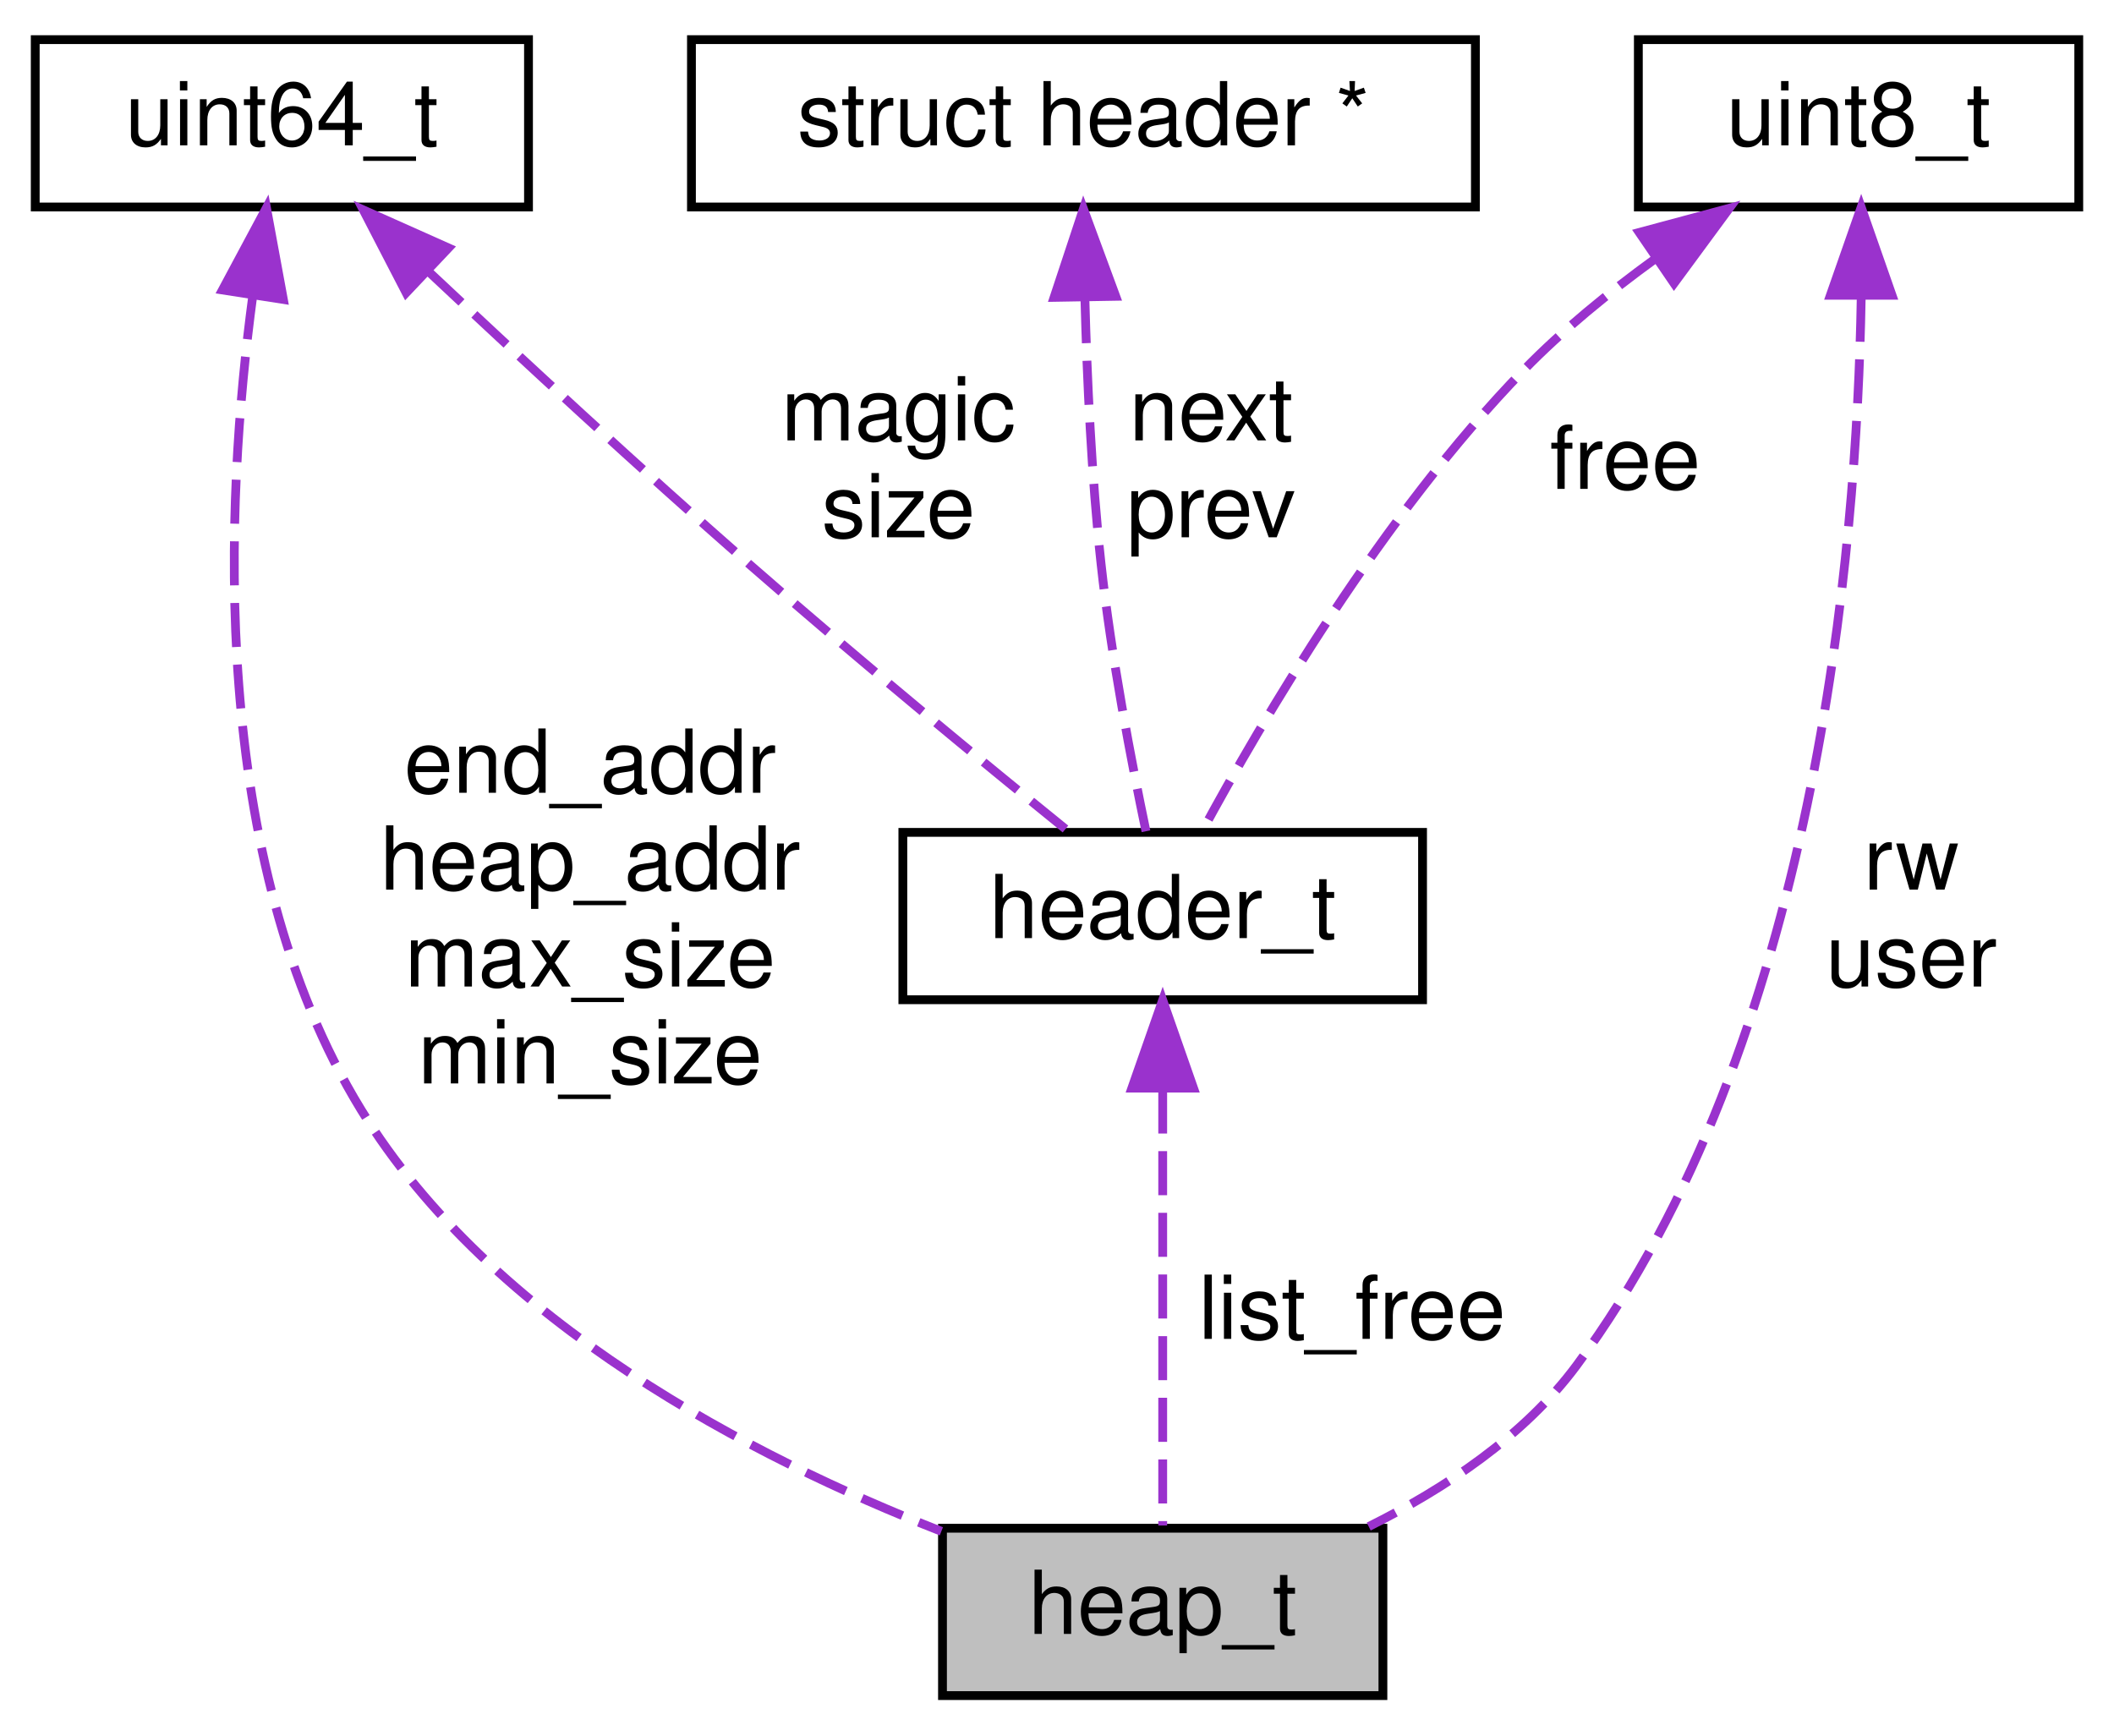
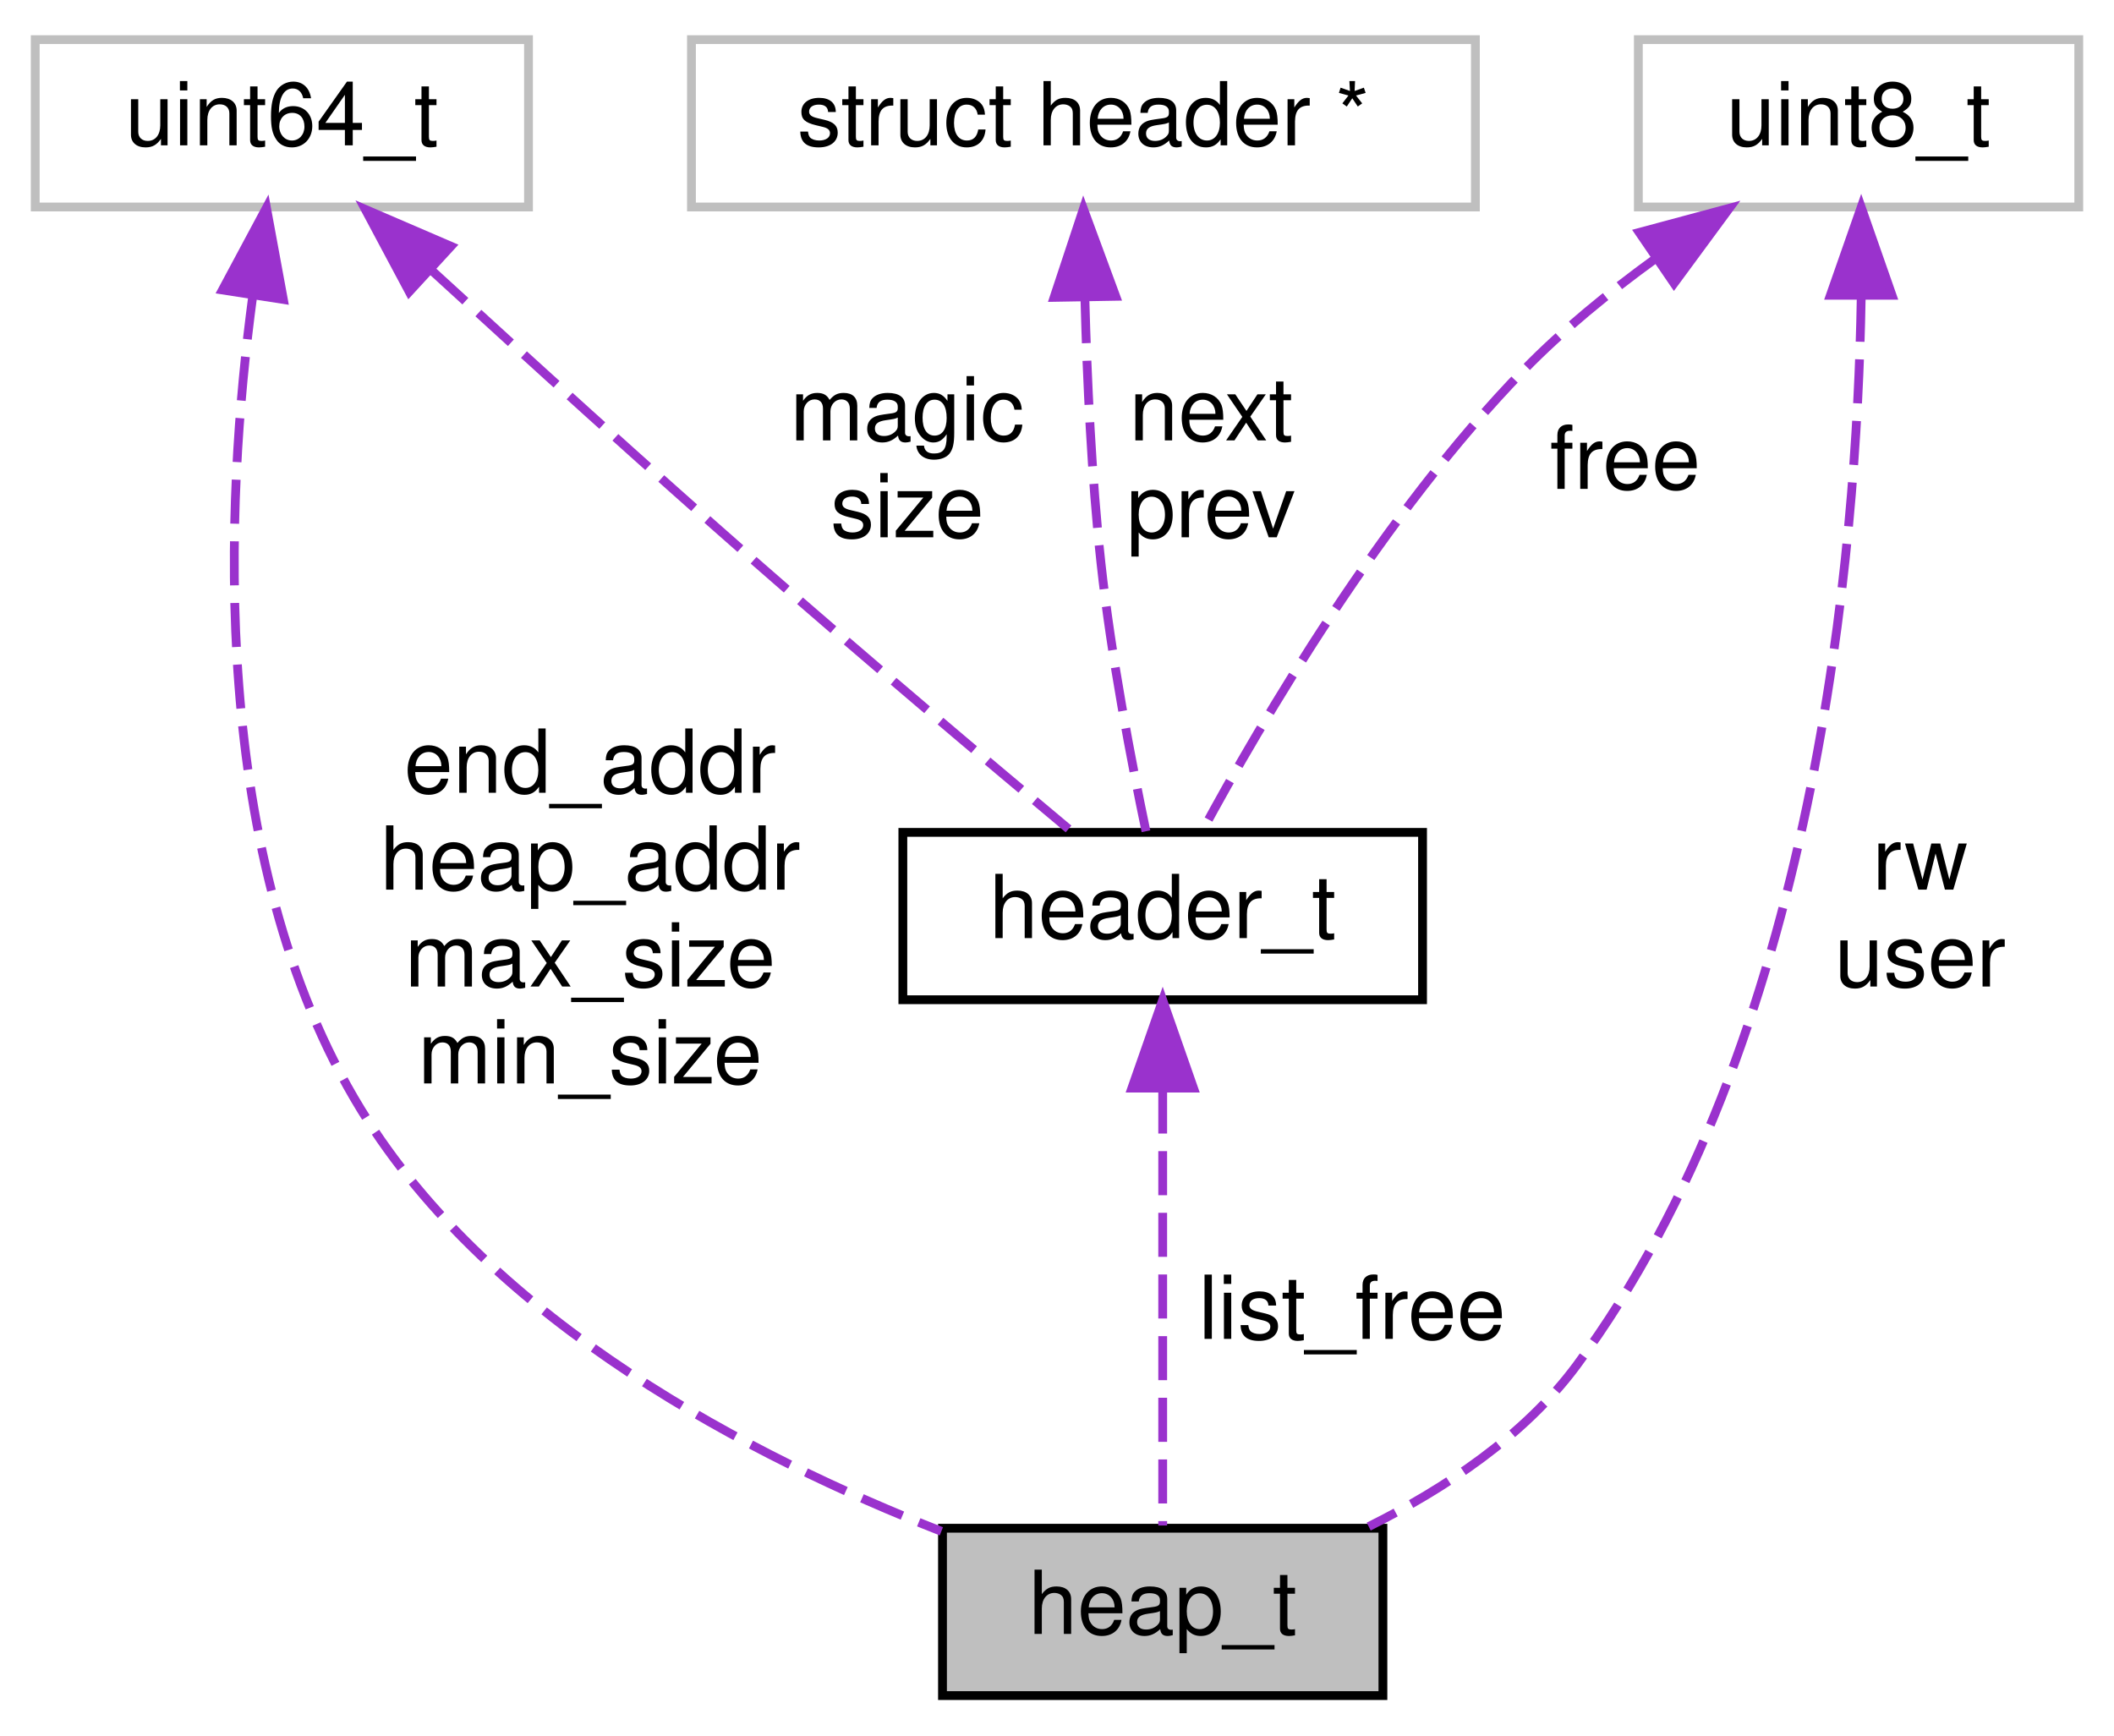
<svg xmlns="http://www.w3.org/2000/svg" xmlns:xlink="http://www.w3.org/1999/xlink" width="240pt" height="197pt" viewBox="0.00 0.00 240.00 197.00">
  <g id="graph0" class="graph" transform="scale(1 1) rotate(0) translate(4 193)">
    <g id="node1" class="node">
      <g id="a_node1">
        <a xlink:title=" ">
          <polygon fill="#bfbfbf" stroke="black" points="103,-0.5 103,-19.5 153,-19.5 153,-0.5 103,-0.5" />
          <text text-anchor="middle" x="128" y="-7.5" font-family="Helvetica,sans-Serif" font-size="10.00">heap_t</text>
        </a>
      </g>
    </g>
    <g id="node2" class="node">
      <g id="a_node2">
        <a xlink:href="structheader__t.html" target="_top" xlink:title=" ">
          <polygon fill="none" stroke="black" points="98.5,-79.5 98.5,-98.5 157.5,-98.5 157.5,-79.5 98.5,-79.5" />
          <text text-anchor="middle" x="128" y="-86.5" font-family="Helvetica,sans-Serif" font-size="10.00">header_t</text>
        </a>
      </g>
    </g>
    <g id="edge1" class="edge">
      <path fill="none" stroke="#9a32cd" stroke-dasharray="5,2" d="M128,-69.31C128,-53.59 128,-31.81 128,-19.81" />
      <polygon fill="#9a32cd" stroke="#9a32cd" points="124.5,-69.47 128,-79.47 131.5,-69.47 124.5,-69.47" />
      <text text-anchor="middle" x="149.5" y="-41" font-family="Helvetica,sans-Serif" font-size="10.00"> list_free</text>
    </g>
    <g id="node3" class="node">
      <g id="a_node3">
        <a xlink:title=" ">
-           <polygon fill="none" stroke="black" points="0,-169.5 0,-188.5 56,-188.5 56,-169.5 0,-169.5" />
+           <polygon fill="none" stroke="#bfbfbf" points="0,-169.5 0,-188.5 56,-188.5 56,-169.5 0,-169.5" />
          <text text-anchor="middle" x="28" y="-176.5" font-family="Helvetica,sans-Serif" font-size="10.00">uint64_t</text>
        </a>
      </g>
    </g>
    <g id="edge5" class="edge">
      <path fill="none" stroke="#9a32cd" stroke-dasharray="5,2" d="M24.7,-159.45C21.55,-136.06 19.54,-95.47 37,-67 51.84,-42.8 81.44,-27.53 102.87,-19.15" />
      <polygon fill="#9a32cd" stroke="#9a32cd" points="21.25,-160.08 26.25,-169.42 28.17,-159 21.25,-160.08" />
      <text text-anchor="middle" x="63" y="-103" font-family="Helvetica,sans-Serif" font-size="10.00"> end_addr</text>
      <text text-anchor="middle" x="63" y="-92" font-family="Helvetica,sans-Serif" font-size="10.00">heap_addr</text>
      <text text-anchor="middle" x="63" y="-81" font-family="Helvetica,sans-Serif" font-size="10.00">max_size</text>
      <text text-anchor="middle" x="63" y="-70" font-family="Helvetica,sans-Serif" font-size="10.00">min_size</text>
    </g>
    <g id="edge2" class="edge">
-       <path fill="none" stroke="#9a32cd" stroke-dasharray="5,2" d="M44.74,-162.09C55.07,-152.39 68.65,-139.82 81,-129 93.28,-118.24 107.8,-106.31 117.41,-98.52" />
-       <polygon fill="#9a32cd" stroke="#9a32cd" points="42.11,-159.76 37.24,-169.17 46.92,-164.85 42.11,-159.76" />
-       <text text-anchor="middle" x="98" y="-143" font-family="Helvetica,sans-Serif" font-size="10.00"> magic</text>
-       <text text-anchor="middle" x="98" y="-132" font-family="Helvetica,sans-Serif" font-size="10.00">size</text>
+       <path fill="none" stroke="#9a32cd" stroke-dasharray="5,2" d="M45.14,-162.18C55.69,-152.51 69.53,-139.93 82,-129 94.12,-118.37 108.31,-106.41 117.68,-98.58" />
+       <polygon fill="#9a32cd" stroke="#9a32cd" points="42.46,-159.88 37.47,-169.23 47.2,-165.04 42.46,-159.88" />
+       <text text-anchor="middle" x="99" y="-143" font-family="Helvetica,sans-Serif" font-size="10.00"> magic</text>
+       <text text-anchor="middle" x="99" y="-132" font-family="Helvetica,sans-Serif" font-size="10.00">size</text>
    </g>
    <g id="node4" class="node">
      <g id="a_node4">
        <a xlink:title=" ">
-           <polygon fill="none" stroke="black" points="182,-169.5 182,-188.5 232,-188.5 232,-169.5 182,-169.5" />
+           <polygon fill="none" stroke="#bfbfbf" points="74.5,-169.5 74.5,-188.5 163.5,-188.5 163.5,-169.5 74.5,-169.5" />
+           <text text-anchor="middle" x="119" y="-176.5" font-family="Helvetica,sans-Serif" font-size="10.00">struct header *</text>
+         </a>
+       </g>
+     </g>
+     <g id="edge3" class="edge">
+       <path fill="none" stroke="#9a32cd" stroke-dasharray="5,2" d="M119.17,-159.04C119.41,-149.93 119.92,-138.88 121,-129 122.15,-118.47 124.45,-106.5 126.1,-98.63" />
+       <polygon fill="#9a32cd" stroke="#9a32cd" points="115.67,-159.24 119,-169.3 122.67,-159.36 115.67,-159.24" />
+       <text text-anchor="middle" x="133.5" y="-143" font-family="Helvetica,sans-Serif" font-size="10.00"> next</text>
+       <text text-anchor="middle" x="133.5" y="-132" font-family="Helvetica,sans-Serif" font-size="10.00">prev</text>
+     </g>
+     <g id="node5" class="node">
+       <g id="a_node5">
+         <a xlink:title=" ">
+           <polygon fill="none" stroke="#bfbfbf" points="182,-169.5 182,-188.5 232,-188.5 232,-169.5 182,-169.5" />
          <text text-anchor="middle" x="207" y="-176.5" font-family="Helvetica,sans-Serif" font-size="10.00">uint8_t</text>
        </a>
      </g>
    </g>
    <g id="edge6" class="edge">
      <path fill="none" stroke="#9a32cd" stroke-dasharray="5,2" d="M207.3,-159.2C206.82,-130.34 202.11,-74.64 175,-38 169.07,-29.98 159.99,-23.97 151.39,-19.69" />
      <polygon fill="#9a32cd" stroke="#9a32cd" points="203.8,-159.48 207.3,-169.48 210.8,-159.48 203.8,-159.48" />
-       <text text-anchor="middle" x="213" y="-92" font-family="Helvetica,sans-Serif" font-size="10.00"> rw</text>
-       <text text-anchor="middle" x="213" y="-81" font-family="Helvetica,sans-Serif" font-size="10.00">user</text>
+       <text text-anchor="middle" x="214" y="-92" font-family="Helvetica,sans-Serif" font-size="10.00"> rw</text>
+       <text text-anchor="middle" x="214" y="-81" font-family="Helvetica,sans-Serif" font-size="10.00">user</text>
    </g>
-     <g id="edge3" class="edge">
+     <g id="edge4" class="edge">
      <path fill="none" stroke="#9a32cd" stroke-dasharray="5,2" d="M183.85,-163.57C178.67,-159.81 173.41,-155.53 169,-151 152.97,-134.55 139.21,-111.08 132.46,-98.59" />
      <polygon fill="#9a32cd" stroke="#9a32cd" points="182.1,-166.61 192.33,-169.36 186.05,-160.83 182.1,-166.61" />
      <text text-anchor="middle" x="180.5" y="-137.5" font-family="Helvetica,sans-Serif" font-size="10.00"> free</text>
    </g>
-     <g id="node5" class="node">
-       <g id="a_node5">
-         <a xlink:title=" ">
-           <polygon fill="none" stroke="black" points="74.5,-169.5 74.5,-188.5 163.5,-188.5 163.5,-169.5 74.5,-169.5" />
-           <text text-anchor="middle" x="119" y="-176.5" font-family="Helvetica,sans-Serif" font-size="10.00">struct header *</text>
-         </a>
-       </g>
-     </g>
-     <g id="edge4" class="edge">
-       <path fill="none" stroke="#9a32cd" stroke-dasharray="5,2" d="M119.17,-159.04C119.41,-149.93 119.92,-138.88 121,-129 122.15,-118.47 124.45,-106.5 126.1,-98.63" />
-       <polygon fill="#9a32cd" stroke="#9a32cd" points="115.67,-159.24 119,-169.3 122.67,-159.36 115.67,-159.24" />
-       <text text-anchor="middle" x="133.5" y="-143" font-family="Helvetica,sans-Serif" font-size="10.00"> next</text>
-       <text text-anchor="middle" x="133.5" y="-132" font-family="Helvetica,sans-Serif" font-size="10.00">prev</text>
-     </g>
  </g>
</svg>
